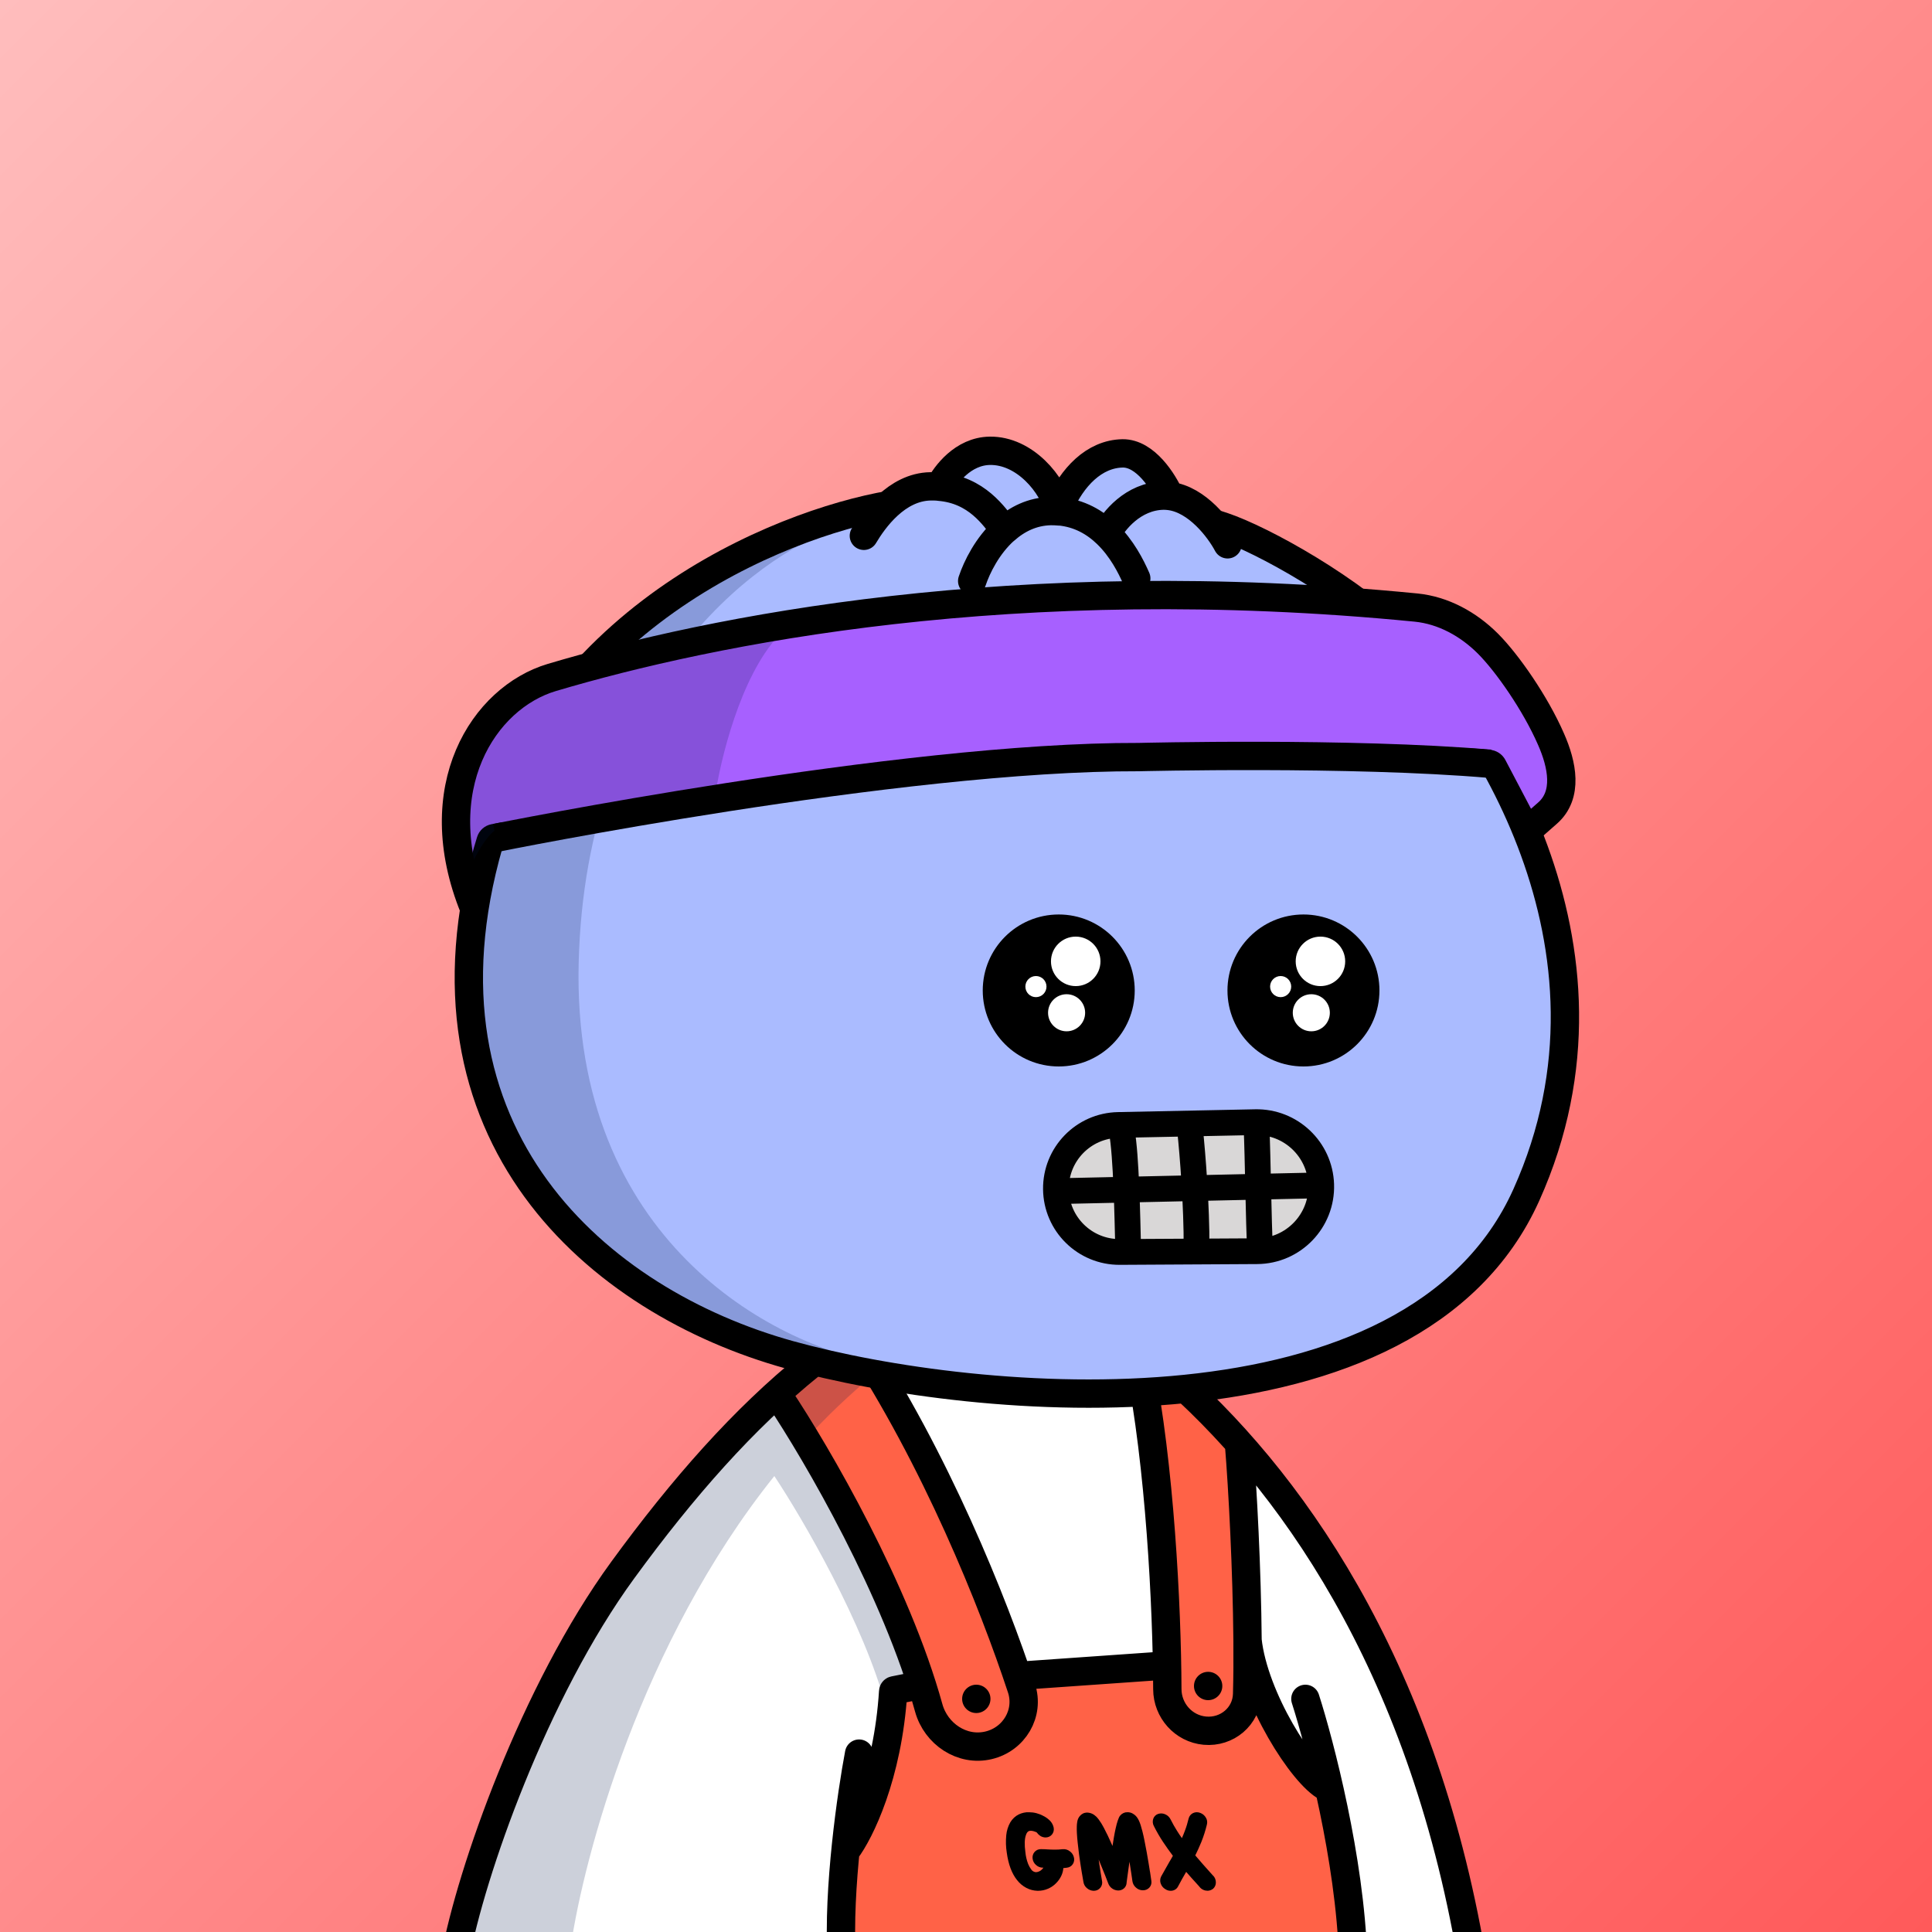
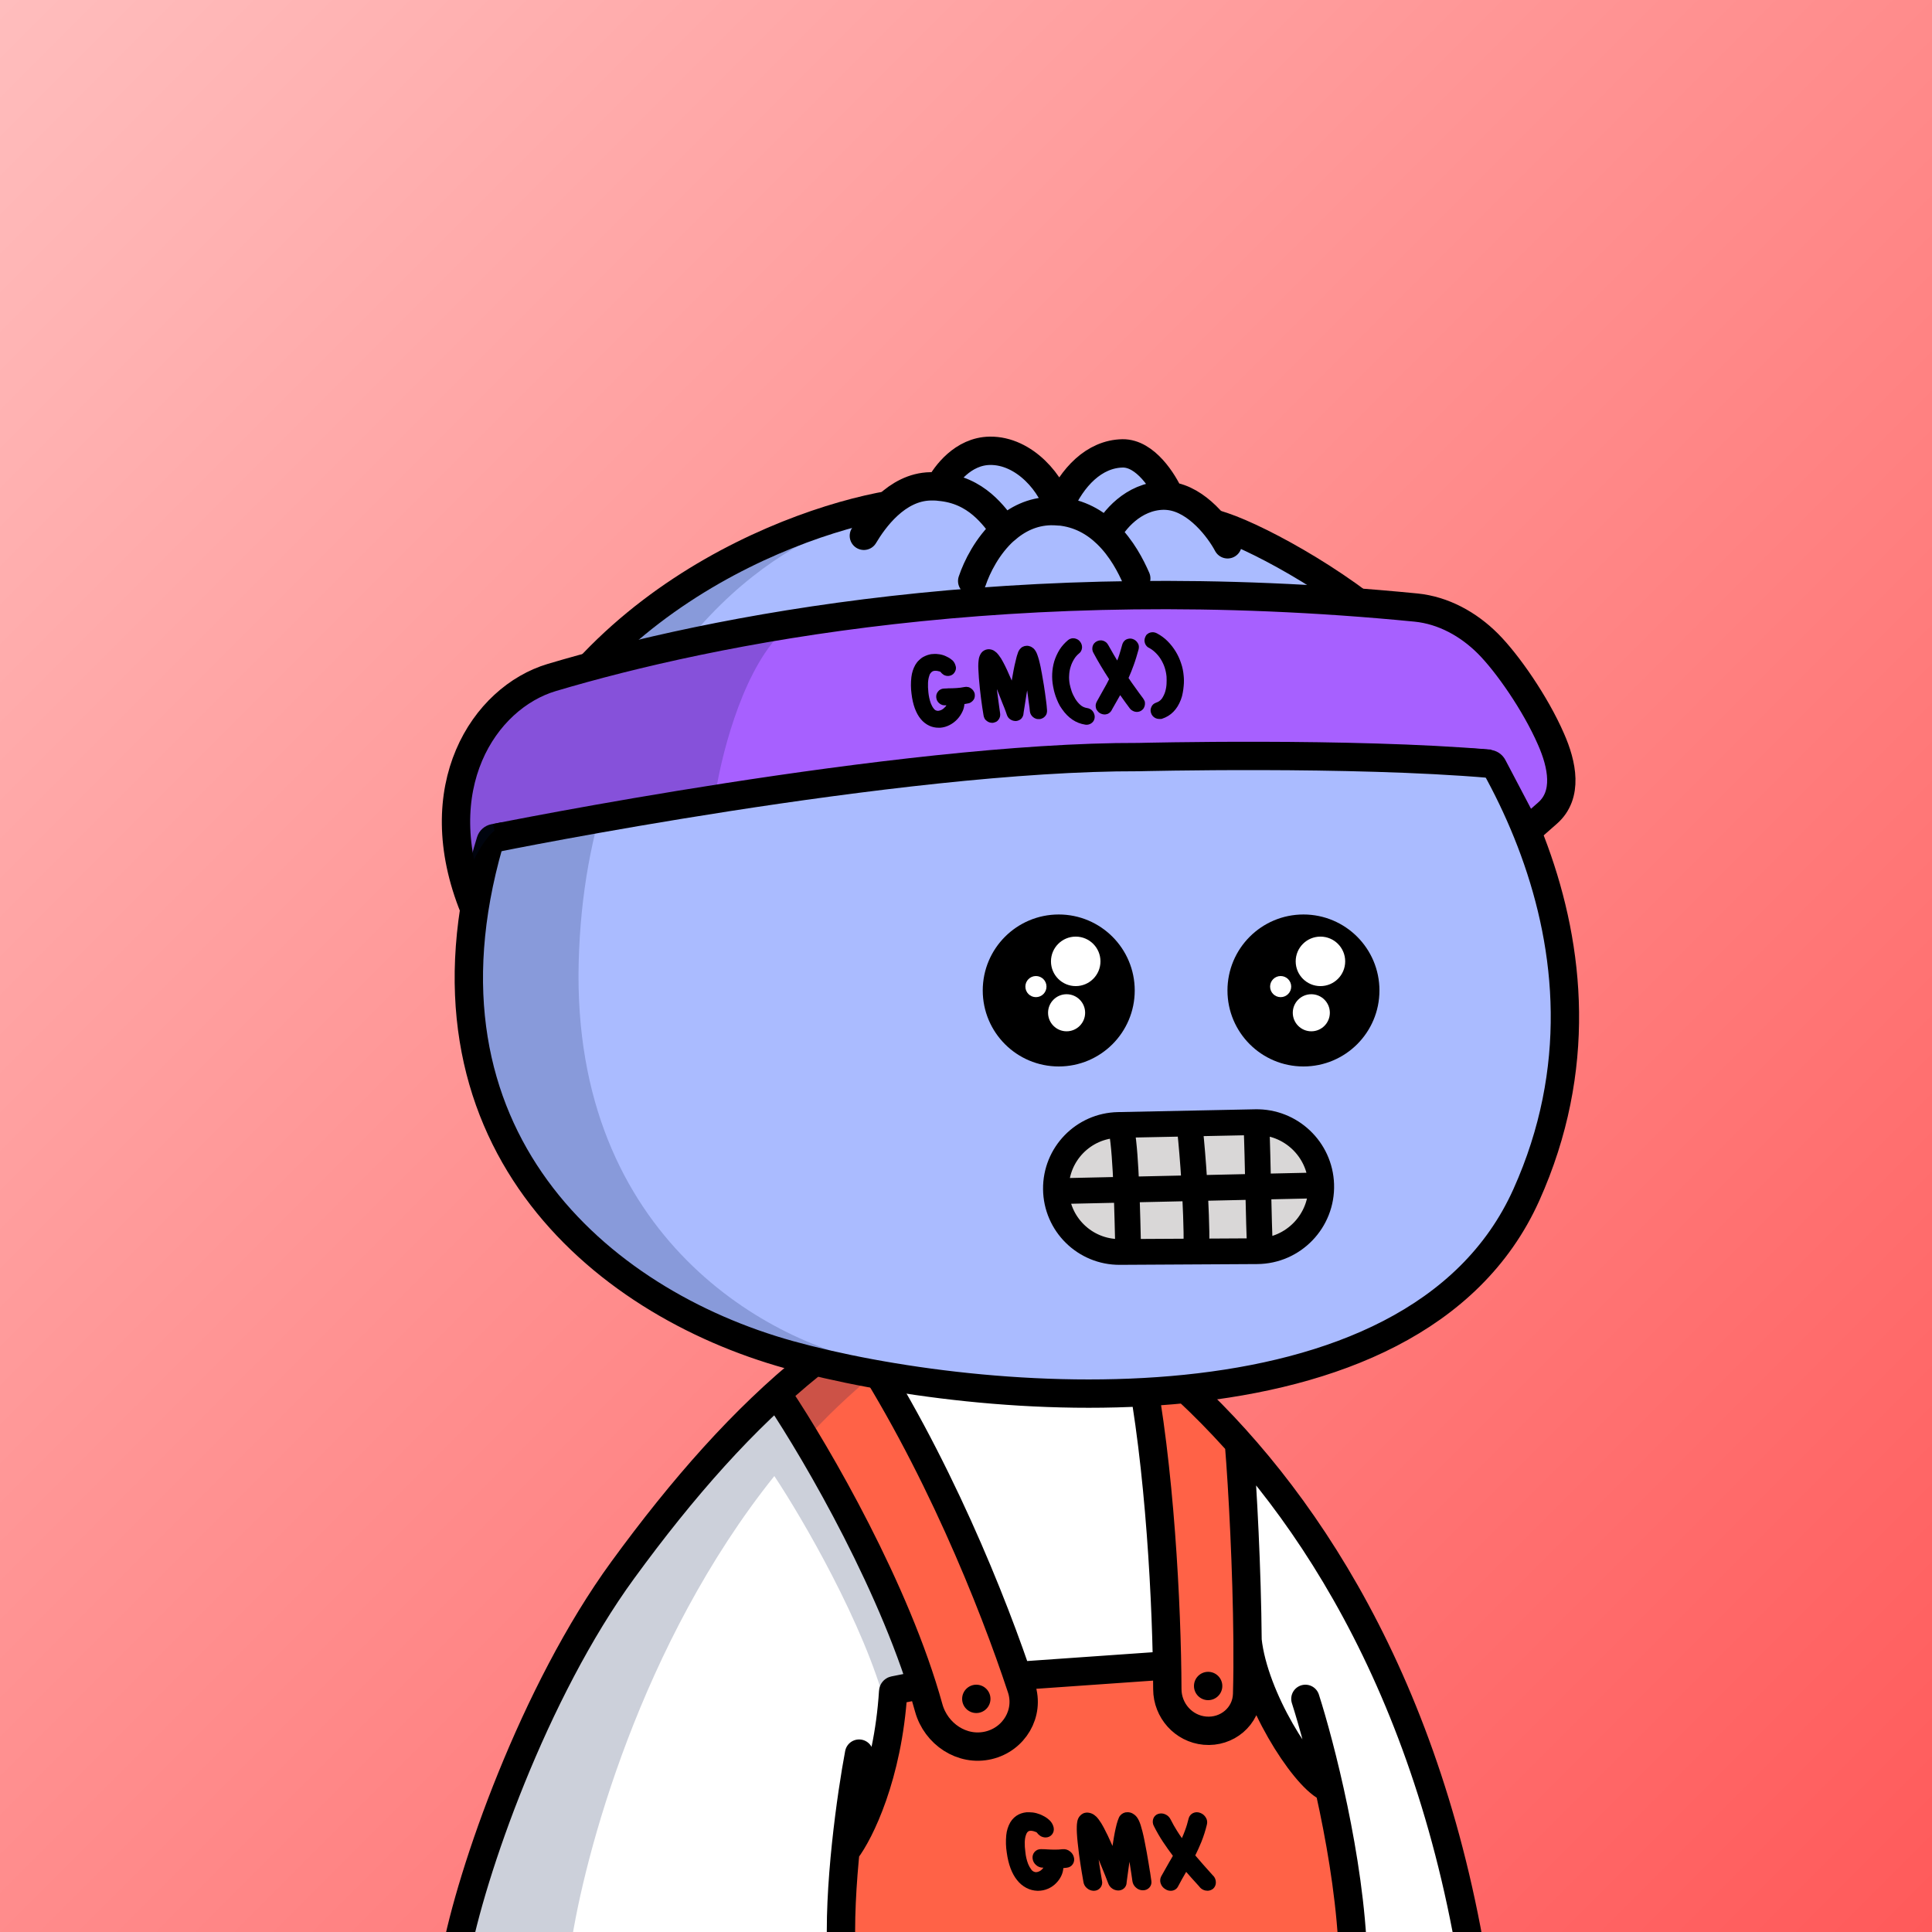
<svg xmlns="http://www.w3.org/2000/svg" preserveAspectRatio="xMidYMin meet" fill="none" viewBox="0 0 1500 1500">
  <g>
    <path fill="url(#prefix__paint0_linear_53_30463)" d="M0 0h1500v1500H0z" />
    <defs>
      <linearGradient id="prefix__paint0_linear_53_30463" x1="1500" y1="1500" x2="0" y2="0" gradientUnits="userSpaceOnUse">
        <stop stop-color="#FF5A5A" />
        <stop offset="1" stop-color="#FFBDBD" />
      </linearGradient>
    </defs>
    <g clip-path="url(#clip0_491_644)">
      <path d="M773 1011.5C543.4 1029.9 398.667 1353.5 355 1513H1138.5C1075.7 1127 868.667 1017.83 773 1011.5Z" fill="white" />
      <path d="M659 1426.5L652 1506.5H1049.5L1030 1393L970 1295L962.5 1122L889 1052L903 1295L790.5 1306.5L693 1082.5L646.5 1039.5L602.5 1082.5L714 1306.5L699.5 1310C693.833 1329.17 682 1369.4 680 1377C678 1384.6 665.167 1413.17 659 1426.5Z" fill="#FF6247" />
      <path d="M409.87 1339.62C462.691 1207.98 569.086 1113.24 605.384 1082.33L674 1033.5L749.5 1019.5C700.439 1045.81 658.504 1080.9 622.837 1120.5L648 1146L686 1225.5L711 1304L699.5 1310.5L688 1325.5C670.8 1260.7 622.964 1178.83 601.196 1146C497.288 1275.8 453.476 1441.42 443.159 1511H353.699C350.414 1508.73 357.049 1471.27 409.87 1339.62Z" fill="#001647" fill-opacity="0.2" />
      <path d="M353.5 1519.5C365.5 1454.33 414.5 1313.6 483.5 1219C530.101 1155.11 577.468 1101.29 629.141 1059.66C710.278 994.299 826.037 996.323 905.02 1064.27C1000.08 1146.05 1103.44 1290.29 1142.5 1519.5M1013.5 1319C1024.83 1354.33 1048.1 1443.9 1050.5 1519.5M667 1361.5C661.167 1392.33 650.3 1467.1 653.5 1519.5M604.5 1084C635.258 1130.06 695.902 1235.08 721.061 1325.99C726.673 1346.27 746.935 1359.9 767.42 1355.09C787.404 1350.4 799.478 1330.11 793.043 1310.61C771.029 1243.93 726.704 1133.05 664 1038M962 1121.5C964.844 1156.07 968.134 1219.1 968.588 1273.5M968.588 1273.5C968.712 1288.36 968.625 1302.57 968.259 1315.38C967.766 1332.63 952.618 1345.24 935.427 1343.68C918.895 1342.17 906.385 1328.09 906.315 1311.49C906.045 1246.8 900.499 1137.84 884.5 1057.5M968.588 1273.5C973.442 1318.3 1011.5 1378 1030 1387.5M657 1436.5C667.459 1422.72 689.328 1378.85 693.452 1313.28C693.481 1312.82 693.81 1312.44 694.255 1312.35L708.5 1309.5M792.5 1301L899.5 1293.5" stroke="black" stroke-width="22" stroke-linecap="round" />
      <circle cx="758" cy="1319" r="11" fill="black" />
      <circle cx="938" cy="1309" r="11" fill="black" />
      <path d="M830.566 1437.31C829.021 1436.09 827.064 1435.53 825.055 1435.71C822.944 1435.96 820.832 1436.09 818.721 1436.06C816.892 1436.06 815.064 1435.96 813.132 1435.86L812.36 1435.81C811.819 1435.78 811.278 1435.73 810.738 1435.73C809.914 1435.71 809.09 1435.68 808.162 1435.68C807.235 1435.68 806.283 1435.83 805.433 1436.21C804.583 1436.6 803.81 1437.18 803.218 1437.87C802.6 1438.55 802.162 1439.39 801.905 1440.28C801.647 1441.17 801.57 1442.11 801.699 1442.98C801.931 1444.94 802.883 1446.72 804.326 1447.94C805.768 1449.28 807.647 1450.05 809.527 1450.05H810.12C809.836 1450.48 809.502 1450.89 809.115 1451.27C808.471 1451.98 807.725 1452.51 806.849 1452.92C805.999 1453.33 805.072 1453.53 804.3 1453.56C803.604 1453.51 802.909 1453.3 802.291 1452.97C801.673 1452.64 801.158 1452.16 800.72 1451.55C799.69 1450.17 798.84 1448.67 798.222 1447.12C797.115 1444.22 796.42 1441.22 796.111 1438.07C795.313 1432.2 795.441 1427.72 796.549 1424.69C797.064 1423.07 797.836 1422.08 798.763 1421.67C799.304 1421.47 799.845 1421.39 800.411 1421.41C801.055 1421.44 801.725 1421.54 802.317 1421.69C802.909 1421.85 803.501 1422.05 804.068 1422.28C804.351 1422.41 804.635 1422.53 804.918 1422.69C805.613 1423.7 806.514 1424.59 807.519 1425.28C808.781 1426.14 810.248 1426.6 811.742 1426.6C812.643 1426.63 813.648 1426.42 814.497 1426.04C815.347 1425.66 816.12 1425.08 816.712 1424.36C817.33 1423.63 817.768 1422.76 818 1421.85C818.231 1420.93 818.257 1419.94 818.077 1419C817.871 1418.01 817.536 1417.04 817.047 1416.13C816.351 1414.8 815.373 1413.63 814.291 1412.74C812.978 1411.57 811.51 1410.58 810.017 1409.87C806.643 1408.01 802.806 1407.02 799.021 1407.02C797.604 1406.95 796.188 1407.07 794.823 1407.38C793.536 1407.66 792.274 1408.09 791.038 1408.67C789.673 1409.34 788.411 1410.2 787.304 1411.24C786.171 1412.29 785.218 1413.48 784.394 1414.85C782.643 1417.96 781.587 1421.31 781.252 1424.85C780.814 1429.4 780.943 1433.98 781.664 1438.45C782.9 1447.48 785.578 1454.65 789.673 1459.74C791.63 1462.23 794.025 1464.26 796.858 1465.76C799.51 1467.16 802.471 1467.92 805.407 1468H805.896C805.896 1468 805.948 1468 805.974 1468C808.626 1468 811.201 1467.47 813.622 1466.42C816.12 1465.36 818.334 1463.8 820.163 1461.87C821.939 1460.07 823.33 1457.98 824.309 1455.67C825.03 1453.96 825.442 1452.18 825.57 1450.38C825.699 1450.38 825.828 1450.38 825.982 1450.35C826.755 1450.3 827.528 1450.2 828.197 1450.1C829.15 1450.02 830.103 1449.72 830.927 1449.23C831.751 1448.75 832.446 1448.06 832.961 1447.25C833.476 1446.44 833.811 1445.55 833.94 1444.58C834.068 1443.64 833.991 1442.7 833.708 1441.78C833.219 1439.95 832.086 1438.35 830.592 1437.33L830.566 1437.31Z" fill="black" />
      <path d="M892.86 1453.34C892.548 1451.25 892.157 1448.92 891.714 1446.26C891.272 1443.62 890.803 1440.9 890.308 1438.09L888.59 1429.13C888.069 1426.44 887.522 1424.01 886.976 1421.9C886.481 1420.05 886.064 1418.47 885.648 1417.16C885.257 1415.91 884.789 1414.67 884.242 1413.5C883.799 1412.54 883.226 1411.6 882.575 1410.71C881.977 1409.95 881.274 1409.29 880.545 1408.76C879.607 1408.05 878.54 1407.51 877.368 1407.23C876.196 1406.96 875.025 1406.93 873.749 1407.13C872.707 1407.36 871.692 1407.84 870.859 1408.48C870.026 1409.14 869.323 1409.97 868.802 1410.99C868.437 1411.8 868.099 1412.64 867.865 1413.4C867.552 1414.29 867.266 1415.18 867.031 1416.09L866.224 1419.41C865.756 1421.44 865.287 1423.78 864.818 1426.57C864.48 1428.6 864.115 1430.83 863.751 1433.19C861.147 1427.25 858.83 1422.43 856.903 1418.85C855.783 1416.67 854.455 1414.57 852.997 1412.59C852.555 1412 852.112 1411.47 851.722 1411.04C851.279 1410.53 850.784 1410.08 850.394 1409.82C849.378 1408.86 848.102 1408.15 846.749 1407.72C845.863 1407.44 844.926 1407.29 843.832 1407.26C842.739 1407.31 841.723 1407.56 840.76 1408.05C839.823 1408.53 838.963 1409.21 838.339 1410C837.844 1410.58 837.427 1411.24 837.089 1411.98C836.698 1412.84 836.438 1413.78 836.334 1414.67C836.125 1415.86 836.021 1417.1 836.021 1418.3C835.995 1419.69 835.969 1421.27 836.099 1423.4C836.23 1425.76 836.438 1428.19 836.698 1430.58C836.985 1433.24 837.323 1436.21 837.74 1439.53C837.974 1441.18 838.208 1442.83 838.443 1444.43L838.911 1447.58C839.224 1449.76 839.562 1451.71 839.849 1453.49L840.031 1454.5C840.369 1456.51 840.76 1458.76 841.177 1461.18C841.463 1463.08 842.478 1464.83 843.937 1466C845.343 1467.24 847.165 1467.95 849.04 1468H849.222H849.352C850.316 1468 851.279 1467.77 852.138 1467.37C852.997 1466.96 853.778 1466.33 854.351 1465.59C854.95 1464.83 855.393 1463.94 855.601 1463C855.809 1462.06 855.809 1461.07 855.601 1460.26C855.211 1458.03 854.872 1456.02 854.586 1454.22L853.622 1447.98C853.414 1446.59 853.206 1445.17 852.997 1443.72L855.471 1449.78C856.46 1452.17 857.32 1454.32 858.075 1456.18C858.83 1458.03 859.611 1460.11 860.47 1462.37C861.043 1463.92 862.058 1465.23 863.386 1466.17C864.714 1467.14 866.302 1467.7 868.047 1467.77C869.687 1467.82 871.275 1467.29 872.551 1466.22C873.749 1465.18 874.504 1463.76 874.66 1462.22V1462.01C874.686 1461.76 874.764 1461.23 874.842 1460.44C874.999 1459.27 875.181 1457.78 875.467 1455.87C875.754 1453.97 876.04 1451.76 876.379 1449.28C876.535 1448.01 876.717 1446.74 876.899 1445.44C877.056 1446.38 877.186 1447.3 877.342 1448.18L878.331 1454.5C878.618 1456.33 878.904 1458.36 879.217 1460.62C879.503 1462.52 880.492 1464.27 881.925 1465.49C883.383 1466.86 885.283 1467.62 887.314 1467.62C888.252 1467.64 889.267 1467.47 890.152 1467.09C891.037 1466.71 891.845 1466.12 892.469 1465.41C893.094 1464.7 893.563 1463.84 893.797 1462.93C894.032 1462.01 894.058 1461.05 893.902 1460.24C893.537 1457.67 893.225 1455.36 892.886 1453.28L892.86 1453.34Z" fill="black" />
      <path d="M941.957 1456.39L941.362 1455.73C938.882 1452.96 936.454 1450.27 934.103 1447.6C932.036 1445.26 930.021 1442.92 928.005 1440.54C929.659 1437.23 931.235 1433.75 932.707 1430.14C934.464 1425.78 935.911 1421.23 936.996 1416.73C937.254 1415.79 937.332 1414.83 937.203 1413.86C937.074 1412.89 936.738 1411.98 936.247 1411.22C935.291 1409.54 933.767 1408.24 931.958 1407.56C931.08 1407.18 930.15 1407.03 929.168 1407C928.186 1407 927.23 1407.23 926.326 1407.64C925.473 1408.04 924.724 1408.63 924.13 1409.34C923.536 1410.05 923.097 1410.91 922.864 1411.83C922.089 1415.1 921.107 1418.38 919.893 1421.56C919.221 1423.34 918.498 1425.14 917.619 1427.12C916.302 1425.27 915.036 1423.36 913.847 1421.46C912.065 1418.64 910.385 1415.66 908.887 1412.67C908.034 1410.89 906.588 1409.46 904.805 1408.68C903.074 1407.84 901.085 1407.71 899.199 1408.3C898.294 1408.6 897.442 1409.13 896.77 1409.82C896.098 1410.51 895.608 1411.34 895.323 1412.26C895.039 1413.17 894.936 1414.14 895.039 1415.1C895.143 1416.07 895.427 1416.98 895.866 1417.75C898.01 1422.01 900.413 1426.21 903.074 1430.22C905.477 1433.8 908.009 1437.39 910.618 1440.84L909.559 1442.75C909.016 1443.71 908.474 1444.7 907.828 1445.69C906.794 1447.5 905.761 1449.35 904.702 1451.23C903.668 1453.11 902.609 1454.97 901.498 1456.92C901.059 1457.79 900.826 1458.7 900.775 1459.64C900.723 1460.61 900.852 1461.55 901.188 1462.39C901.808 1464.21 903.1 1465.79 904.676 1466.68C905.916 1467.54 907.363 1468 908.784 1468C908.887 1468 908.99 1468 909.094 1468C910.205 1468 911.29 1467.7 912.271 1467.14C913.331 1466.53 914.157 1465.61 914.674 1464.57C915.63 1462.74 916.612 1460.91 917.619 1459.11C918.653 1457.3 919.66 1455.53 920.694 1453.77L920.952 1453.34C922.296 1454.89 923.665 1456.44 925.008 1457.94C926.972 1460.12 928.961 1462.31 930.847 1464.39L931.467 1465.15C932.217 1466.07 933.198 1466.81 934.309 1467.29C935.343 1467.75 936.428 1467.97 937.59 1467.97C939.089 1467.95 940.587 1467.42 941.879 1466.4C942.577 1465.76 943.119 1465 943.481 1464.14C943.843 1463.27 944.023 1462.36 943.998 1461.47C943.998 1459.51 943.248 1457.66 941.931 1456.26L941.957 1456.39Z" fill="black" />
    </g>
    <defs>
      <clipPath id="clip0_491_644">
        <rect width="1500" height="1500" fill="white" />
      </clipPath>
    </defs>
    <g clip-path="url(#clip0_497_1194)">
      <path d="M379.667 654.812C432.345 471.574 618.472 401.981 699.114 390.653C740.985 382.718 849.655 375.215 949.364 408.675C980 418.956 1049.88 457.388 1091.92 499.818C1144.47 552.856 1272.97 732.052 1185.05 927.725C1097.12 1123.4 758.414 1092.29 612.749 1051.82C464.472 1010.63 314.48 881.563 379.667 654.812Z" fill="#AABBFF" />
      <path d="M449.293 747.204C454.734 531.068 585.306 432.345 649.911 410C432.292 459.565 365.296 655.455 364 747.204C377.99 984.871 584.496 1053.43 681 1058C601.498 1044.46 443.853 963.339 449.293 747.204Z" fill="#001647" fill-opacity="0.2" />
      <path d="M379.667 654.812C432.345 471.574 618.472 401.981 699.114 390.653C740.985 382.718 849.655 375.215 949.364 408.675C980 418.956 1049.88 457.388 1091.92 499.818C1144.47 552.856 1272.97 732.052 1185.05 927.725C1097.12 1123.4 758.414 1092.29 612.749 1051.82C464.472 1010.63 314.48 881.563 379.667 654.812Z" stroke="black" stroke-width="22" stroke-linecap="round" />
    </g>
    <defs>
      <clipPath id="prefix__clip0_299_662">
        <path fill="#fff" d="M0 0h1500v1500H0z" />
      </clipPath>
    </defs>
    <g clip-path="url(#clip0_624_3293)">
      <path d="M916.488 918.577L931.325 908.854C933.985 907.112 936.223 904.799 937.876 902.083C939.529 899.367 940.556 896.317 940.882 893.154C941.208 889.991 940.825 886.795 939.761 883.799C938.697 880.803 936.978 878.082 934.73 875.834V875.834C932.657 873.764 930.181 872.142 927.456 871.068C924.731 869.994 921.814 869.491 918.886 869.59C915.959 869.689 913.083 870.388 910.436 871.643C907.79 872.899 905.429 874.684 903.501 876.889L890.301 891.98" stroke="black" stroke-width="22" stroke-miterlimit="10" stroke-linecap="round" />
      <path d="M916.488 918.675L931.325 928.397C933.986 930.137 936.225 932.449 937.879 935.164C939.533 937.88 940.561 940.93 940.887 944.092C941.213 947.255 940.83 950.451 939.764 953.446C938.699 956.442 936.979 959.162 934.73 961.409V961.409C932.66 963.484 930.185 965.11 927.46 966.188C924.734 967.265 921.817 967.77 918.888 967.672C915.959 967.574 913.081 966.874 910.434 965.617C907.787 964.359 905.427 962.57 903.501 960.362L890.301 945.271" stroke="black" stroke-width="22" stroke-miterlimit="10" stroke-linecap="round" />
      <path d="M1012 817C1038.51 817 1060 795.51 1060 769C1060 742.49 1038.51 721 1012 721C985.49 721 964 742.49 964 769C964 795.51 985.49 817 1012 817Z" fill="black" stroke="black" stroke-width="22" stroke-miterlimit="10" />
      <path d="M1025.18 765.61C1035.8 765.61 1044.4 757.009 1044.4 746.398C1044.4 735.788 1035.8 727.186 1025.18 727.186C1014.57 727.186 1005.97 735.788 1005.97 746.398C1005.97 757.009 1014.57 765.61 1025.18 765.61Z" fill="white" />
      <path d="M994.295 774.185C998.822 774.185 1002.49 770.515 1002.49 765.988C1002.49 761.461 998.822 757.791 994.295 757.791C989.768 757.791 986.098 761.461 986.098 765.988C986.098 770.515 989.768 774.185 994.295 774.185Z" fill="white" />
      <path d="M1018.1 800.697C1026.05 800.697 1032.49 794.254 1032.49 786.307C1032.49 778.359 1026.05 771.917 1018.1 771.917C1010.16 771.917 1003.71 778.359 1003.71 786.307C1003.71 794.254 1010.16 800.697 1018.1 800.697Z" fill="white" />
      <path d="M822 817C848.51 817 870 795.51 870 769C870 742.49 848.51 721 822 721C795.49 721 774 742.49 774 769C774 795.51 795.49 817 822 817Z" fill="black" stroke="black" stroke-width="22" stroke-miterlimit="10" />
      <path d="M835.185 765.61C845.795 765.61 854.397 757.009 854.397 746.398C854.397 735.788 845.795 727.186 835.185 727.186C824.574 727.186 815.973 735.788 815.973 746.398C815.973 757.009 824.574 765.61 835.185 765.61Z" fill="white" />
      <path d="M804.295 774.185C808.822 774.185 812.492 770.515 812.492 765.988C812.492 761.461 808.822 757.791 804.295 757.791C799.768 757.791 796.098 761.461 796.098 765.988C796.098 770.515 799.768 774.185 804.295 774.185Z" fill="white" />
      <path d="M828.103 800.697C836.051 800.697 842.493 794.254 842.493 786.307C842.493 778.359 836.051 771.917 828.103 771.917C820.156 771.917 813.713 778.359 813.713 786.307C813.713 794.254 820.156 800.697 828.103 800.697Z" fill="white" />
    </g>
    <defs>
      <clipPath id="clip0_624_3293">
        <rect width="1500" height="1500" fill="white" />
      </clipPath>
    </defs>
    <g clip-path="url(#clip0_911_331)">
      <ellipse cx="932" cy="915.5" rx="131" ry="69.5" fill="#AABBFF" />
      <path d="M820.569 923.549C820.28 896.513 841.822 874.289 868.854 873.737L973.808 871.592C1001.86 871.018 1024.91 893.608 1024.9 921.668C1024.89 949.203 1002.65 971.563 975.116 971.72L870.142 972.317C843.014 972.471 820.859 950.677 820.569 923.549Z" fill="#D9D7D7" />
      <path d="M823.858 924.756L1021.53 920.376M875.876 968.561C875.328 946.294 874.452 897.05 870.948 878.214M924.061 878.214C925.886 895.188 929.208 937.022 928.989 968.561M975.532 874.428C976.627 898.505 977.175 951.039 978.27 968.561M869.395 972.015L975.985 971.418C1004.17 971.26 1026.67 947.887 1025.77 919.717V919.717C1024.88 892.298 1002.11 870.692 974.681 871.252L868.111 873.43C841.078 873.983 819.535 896.207 819.824 923.245V923.245C820.114 950.372 842.267 972.167 869.395 972.015Z" stroke="black" stroke-width="20" />
    </g>
    <defs>
      <clipPath id="clip0_911_331">
        <rect width="1500" height="1500" fill="white" />
      </clipPath>
    </defs>
    <style type="text/css">
	.st0{fill:#AABBFF;}
	.st1{fill:none;stroke:#000000;stroke-width:22;stroke-linecap:round;}
	.st2{fill:#A760FF;}
	.st3{fill:#001647;fill-opacity:0.2;}
	.st4{fill:none;stroke:#000000;stroke-width:22;}
</style>
    <path class="st0" d="M711.9,381.5L669.1,415l85.8,42c31.2-0.5,101.1-2.4,131.5-5.8c30.4-3.5,60.3-20.5,71.4-28.6l-45-35.2  l-22.1-27.1l-38.7-7.3l-35.4,36l-5.6-18.9l-31.9-12.7l-31.1,5.3L711.9,381.5z" />
    <path class="st1" d="M754.8,451.1c3.6-10.8,11.8-27.5,25.3-39.6 M882.2,449.1c-4.1-9.4-11.2-23.4-22.8-34.6 M670.7,416  c7.5-12.6,25.3-37.9,51.7-38.4c2.4,0,4.7,0,6.9,0.2 M780.1,411.6c9.4-8.4,21.2-14.5,35.7-14.8c2.4,0,4.7,0.1,6.9,0.3 M780.1,411.6  c-8.2-10.7-21.7-31.3-50.8-33.7 M953.1,422.6c-6.3-11.9-23.5-34.8-45-37.5 M859.4,414.5c4.8-9.7,20.2-29.3,43.9-29.7  c1.6,0,3.2,0.1,4.8,0.3 M859.4,414.5c-9.2-8.9-21.2-16-36.8-17.5 M729.3,377.9c4.8-9.2,18.3-27.6,39.2-27.9  c26.9-0.4,49,25.8,54.1,47.1 M908.1,385.1c-4.8-10.8-18.7-33.3-36.5-33.1c-22.2,0.4-39.3,18.7-49,41" />
    <path class="st2" d="M370.4,649.9c-3.5,11-6.3,22.8-8.2,31c-0.2,0.9-0.7,1.7-1.3,2.3c-0.7,0.6-1.5,1-2.4,1.1  c-0.9,0.1-1.8-0.1-2.6-0.5c-0.8-0.4-1.4-1.1-1.8-1.9c-1.2-2.4-2.2-5-3-7.6c-3-9.8,2.8-22.3,0.4-27.3c-2.4-5.1-0.8-14.6,1.1-22.2  c1.5-6,2.6-12.2,3.3-18.3c0.2-2-0.5-14.4,0.9-18c1.1-3,6.9-15.4,8.9-19.6c0.4-0.9,1.1-1.6,1.9-2l30.1-19.9c0.2-0.1,3.5-12,3.7-12.1  l84.5-18.8c0.1-0.1,0.3-0.1,0.4-0.1l97.6-23.3c0.2,0,0.4-0.1,0.5-0.1l95.5-10.7l127.1-17.4c0.2,0,0.3,0,0.5,0l163.3-2.5l0.5,0l0.1,0  c4.3,0.4,54.5,4.6,67.9,4.9c14,0.3,47,2.7,62.9,4.9c15.8,2.3,23.6,7.6,29.2,11.7c5.6,4,25.9,9.2,32.6,16.8  c6.7,7.6,23.8,40.3,22.8,41.1c-4.3,3.3,19.8,35.2,22.2,41.4c0.2,0.6,0.3,1.2,0.3,1.8l4,29.9c0,1.1-0.5,2-1.2,2.8l-14.4,15.2  c-0.5,0.5-1.1,0.9-1.8,1.2c-0.7,0.2-1.4,0.3-2.2,0.1c-0.7-0.1-1.4-0.4-2-0.9c-0.6-0.5-1-1.1-1.3-1.7l-21.6-41.1  c-2.4-4.6-7-7.6-12.2-8l-18.7-1.4l-114.8,2.4L812,589.5l-0.4,0l-281,34.1l-0.2,0l-116.9,20.5c-0.8,0.1-1.6,0.1-2.3-0.2l-14.1-5.4  c-0.7-0.3-1.6-0.4-2.3-0.2l-5.8,0.2l-7.4,1.4C376.3,640.9,372,644.7,370.4,649.9z" />
    <path class="st3" d="M604.4,493.6c-29.7,32-45.2,96.8-49.3,125.1c-51.4,7.1-156.6,21.9-166.4,23.8c-9.8,2-21.7,25.5-26.4,37  l-12.6-31.8l6.8-50.1c3-6.9,3.2-26.6,27.7-50c24.5-23.4,95.5-37,127.9-40.8L604.4,493.6z" />
    <path class="st4" d="M1185.7,645.2l15.8-13.9c16.2-14.2,11.4-37.7,2.7-57.4c-12-27.6-33.9-59.1-49-74.2  c-15.1-15.1-34.6-25.9-55.9-28c-311.8-30.6-547.8,17.7-670.9,54.3c-52.9,15.8-98.2,85.6-60.4,178.9" />
    <path class="st4" d="M385,650.5c0,0,313-63.3,499.3-62.7c0,0,164.2-4.1,272.7,5.2" />
    <g>
-       <path d="M753.8,534.4c-0.7-0.5-1.5-0.9-2.4-1c-0.9-0.2-1.7-0.2-2.6,0c-2,0.4-4.1,0.7-6.1,0.8c-1.7,0.1-3.5,0.2-5.3,0.2   c-0.7,0-1.5,0-2.3,0.1c-0.7,0-1.5,0.1-2.3,0.1l-0.1,0l-0.1,0c-0.9,0.1-1.7,0.3-2.4,0.7c-0.8,0.4-1.4,0.9-1.9,1.6   c-0.5,0.6-1,1.4-1.2,2.2c-0.2,0.8-0.3,1.6-0.2,2.4c0.1,0.9,0.3,1.7,0.7,2.5c0.4,0.8,1,1.5,1.6,2c0.7,0.6,1.4,1,2.3,1.3   c0.8,0.3,1.7,0.3,2.5,0.3c0.3,0,0.6,0,0.8,0c-0.3,0.6-0.7,1.1-1.2,1.5l-0.1,0.1c-1.3,1.5-3.1,2.5-5.1,2.7c-0.6,0-1.3-0.1-1.9-0.4   c-0.6-0.3-1.1-0.7-1.5-1.3c-1-1.2-1.7-2.6-2.3-4.1c-1-2.7-1.6-5.6-1.9-8.5c-0.6-5.6-0.4-9.9,0.7-12.9l0-0.1c0.2-0.7,0.5-1.4,1-2   c0.4-0.6,1-1,1.6-1.4c0.5-0.2,1.1-0.4,1.7-0.4c0.6,0,1.3,0,1.9,0.1c0.6,0.1,1.1,0.2,1.7,0.4c0.3,0.1,0.6,0.2,0.8,0.3   c0.6,0.9,1.5,1.7,2.4,2.3c1.2,0.7,2.5,1,3.9,0.9c0.9-0.1,1.7-0.3,2.4-0.7c0.8-0.4,1.4-0.9,1.9-1.6c0.5-0.7,0.9-1.4,1.2-2.3   c0.2-0.8,0.3-1.7,0.1-2.6c-0.2-0.9-0.5-1.8-0.9-2.6c-0.6-1.2-1.5-2.3-2.6-3c-1.2-1-2.6-1.8-4-2.4c-1.6-0.8-3.3-1.3-5.1-1.6   c-1.7-0.3-3.5-0.4-5.2-0.2c-1.3,0-2.6,0.3-3.9,0.7c-1.2,0.4-2.4,0.9-3.5,1.5c-1.3,0.7-2.4,1.6-3.4,2.6c-1.1,1-2,2.2-2.8,3.5   c-1.7,3-2.7,6.2-3.1,9.6c-0.5,4.3-0.5,8.6,0.1,12.9c1,8.5,3.4,15.1,7.2,19.7c1.8,2.2,4.1,4,6.7,5.2c2.2,1,4.6,1.5,7,1.5   c0.3,0,0.7,0,1,0l0.4,0l0.1,0c2.5-0.2,4.9-0.9,7.2-2.1c4.5-2.3,8-6.1,10.1-10.8c0.8-1.7,1.2-3.6,1.4-5.5c0.3,0,0.5-0.1,0.8-0.1   c0.7-0.1,1.4-0.3,2.1-0.4c0.9-0.1,1.7-0.5,2.4-1c0.7-0.5,1.3-1.1,1.8-1.8c0.5-0.7,0.8-1.5,0.9-2.4c0.1-0.9,0.1-1.7-0.1-2.6   C756.2,536.7,755.2,535.3,753.8,534.4z" />
-       <path d="M812.2,544.3c-0.3-2-0.6-4.2-0.9-6.7c-0.2-1.1-0.3-2.2-0.5-3.3c-0.2-1.4-0.4-2.9-0.7-4.4c-0.4-2.5-0.8-4.9-1.2-7l-0.3-1.5   c-0.4-2.5-0.9-4.8-1.4-6.8c-0.4-1.8-0.8-3.2-1.2-4.4c-0.3-1.1-0.8-2.3-1.2-3.3c-0.4-0.9-0.9-1.7-1.5-2.5c-0.5-0.7-1.2-1.3-1.9-1.7   c-0.8-0.6-1.8-1-2.8-1.2c-1-0.2-2.1-0.1-3.1,0.1c-1,0.3-1.9,0.7-2.7,1.4c-0.8,0.7-1.4,1.5-1.9,2.4c-0.4,0.8-0.7,1.6-0.9,2.4   c-0.3,0.8-0.6,1.7-0.8,2.6c-0.2,0.9-0.5,2-0.8,3.3c-0.5,1.9-1,4.3-1.5,6.9c-0.4,2.4-0.9,5-1.4,7.8c-2.5-5.9-4.7-10.7-6.6-14.2   c-1-2-2.2-3.9-3.6-5.7c-0.4-0.5-0.8-0.9-1.2-1.4c-0.4-0.4-0.8-0.8-1.3-1.1c-0.9-0.8-2-1.4-3.3-1.7c-0.8-0.2-1.7-0.3-2.5-0.2l-0.1,0   c-1,0.1-1.9,0.4-2.8,0.9c-0.9,0.5-1.6,1.1-2.2,1.9c-0.4,0.6-0.8,1.2-1.1,1.9c-0.4,0.8-0.6,1.7-0.8,2.5c-0.2,1.1-0.3,2.3-0.4,3.5   c-0.1,1.4-0.1,3,0,4.8c0.1,2,0.2,4.3,0.4,6.8c0.2,2.6,0.5,5.4,0.8,8.5c0.3,2.6,0.6,5.1,0.9,7.6c0.3,2.5,0.6,4.6,0.9,6.5   c0.3,1.9,0.6,4,1,6.3c0.1,0.9,0.4,1.7,0.8,2.5c0.4,0.8,1,1.4,1.7,1.9c1.2,1,2.7,1.5,4.2,1.5c0.2,0,0.4,0,0.5,0l0.3,0l0.2-0.1   c0.7-0.1,1.4-0.4,2.1-0.7c0.8-0.4,1.4-1,1.9-1.7c0.5-0.7,0.9-1.5,1.1-2.3c0.2-0.9,0.2-1.7,0.1-2.5c-0.3-2.1-0.6-4-0.8-5.7l-0.8-5.9   c-0.3-2.2-0.6-4.5-0.9-6.9l0-0.3c0.2,0.4,0.4,0.9,0.6,1.4l3.6,9.2c0.5,1.3,1,2.6,1.5,3.7c0.7,1.7,1.4,3.7,2.1,5.8   c0.5,1.4,1.4,2.6,2.7,3.4c1.2,0.8,2.7,1.2,4.1,1.2l0.1,0l0.1,0c1.4-0.1,2.8-0.7,3.9-1.6c1-1,1.7-2.3,1.9-3.7l0-0.2l0,0   c0-0.2,0.1-0.7,0.2-1.5c0.2-1.1,0.4-2.6,0.7-4.4c0.3-1.8,0.6-4,1-6.4c0.3-1.9,0.6-4,1-6c0.2,1.5,0.4,3,0.6,4.5   c0.3,2.3,0.5,4.3,0.8,6c0.3,1.7,0.5,3.7,0.7,5.8c0.2,1.8,1.1,3.3,2.4,4.4c0.7,0.6,1.4,1,2.3,1.3c0.8,0.3,1.6,0.3,2.5,0.3l0.1,0   l0.1,0c0.9,0,1.7-0.3,2.5-0.7c0.8-0.4,1.4-0.9,2-1.6c0.6-0.7,1-1.4,1.2-2.3c0.2-0.8,0.3-1.7,0.2-2.5   C812.7,548.5,812.5,546.3,812.2,544.3z" />
-       <path d="M848.4,552.2c-0.5-0.7-1.2-1.3-2-1.7c-0.8-0.4-1.6-0.7-2.5-0.8c-1.9-0.3-3.7-1.1-5.1-2.4c-1.6-1.4-2.9-3-4-4.8   c-1.1-1.9-2.1-3.8-2.8-5.9c-0.6-1.8-1.1-3.7-1.5-5.5c-0.4-2.3-0.6-4.7-0.4-7c0.1-2.2,0.5-4.5,1.2-6.6c0.6-2,1.5-3.9,2.6-5.7   c1-1.7,2.3-3.2,3.8-4.4c0.7-0.5,1.3-1.2,1.7-2c0.4-0.8,0.6-1.6,0.7-2.5c0.1-1.8-0.5-3.5-1.6-4.8c-0.5-0.7-1.2-1.3-2-1.7   c-0.8-0.4-1.6-0.7-2.4-0.8c-0.9-0.1-1.7-0.1-2.6,0.2c-0.8,0.2-1.6,0.6-2.3,1.2c-2.5,2.1-4.7,4.5-6.5,7.3c-1.8,2.9-3.2,6-4.2,9.2   c-1.8,6.2-2.1,12.9-0.9,19.3c0.2,1,0.5,2.2,0.7,3.4c0.4,1.5,0.8,3,1.3,4.4c0.6,1.6,1.2,3.2,2,4.9c0.8,1.8,1.8,3.5,3,5.1   c4.8,6.9,10.8,10.9,17.9,12c0.2,0,0.5,0.1,0.7,0.1c0.1,0,0.2,0,0.3,0l0.5,0c1.5-0.1,2.9-0.7,4-1.7c1.1-1,1.8-2.4,1.9-3.9   c0.1-0.9,0-1.7-0.3-2.6C849.3,553.6,848.9,552.8,848.4,552.2z" />
-       <path d="M887.5,542.2c-2.2-2.9-4.3-5.8-6.2-8.5c-1.8-2.4-3.5-4.9-5.1-7.3c1.4-3.2,2.8-6.6,4-10c1.4-3.8,2.6-7.9,3.8-12.2   c0.2-0.8,0.3-1.7,0.2-2.6c-0.1-0.9-0.4-1.7-0.9-2.4c-0.9-1.5-2.3-2.6-3.9-3.1c-0.8-0.3-1.7-0.4-2.5-0.3c-0.9,0.1-1.7,0.3-2.5,0.7   c-0.8,0.4-1.4,1-2,1.7c-0.5,0.7-0.9,1.5-1.1,2.3c-0.8,3-1.6,5.6-2.3,7.9c-0.5,1.5-1,3-1.6,4.4c-1-1.6-1.9-3.2-2.8-4.7   c-1.4-2.4-2.8-4.8-4.1-7.2c-0.4-0.8-1-1.5-1.6-2.1c-0.7-0.6-1.5-1-2.3-1.3c-0.8-0.3-1.7-0.4-2.6-0.3c-0.9,0.1-1.7,0.3-2.4,0.7   c-0.8,0.4-1.5,0.9-2.1,1.6c-0.6,0.7-1,1.5-1.2,2.3c-0.2,0.8-0.3,1.7-0.2,2.6c0.1,0.9,0.4,1.7,0.8,2.4c3.6,6.8,7.8,13.7,12.2,20.5   c-1.4,2.8-2.8,5.5-4.3,8c-1.6,2.8-3.2,5.7-4.8,8.6l-0.5,0.9c-0.4,0.8-0.7,1.6-0.8,2.4c-0.1,0.9,0,1.7,0.2,2.5   c0.2,0.9,0.6,1.6,1.2,2.3c0.5,0.7,1.2,1.3,1.9,1.7c1.1,0.6,2.3,1,3.6,1c0.2,0,0.3,0,0.5,0c1-0.1,2.1-0.4,2.9-1   c0.9-0.6,1.6-1.4,2.1-2.3l0.4-0.8c1.1-1.9,2.2-3.9,3.3-5.8l0.4-0.7c0.8-1.4,1.6-2.9,2.5-4.4c0.4,0.5,0.7,1,1.1,1.5   c0.6,0.8,1.1,1.6,1.7,2.4c1,1.5,2.1,2.9,3.2,4.4l1.4,1.9c0.7,1,1.7,1.7,2.8,2.2c1,0.5,2.2,0.7,3.3,0.6c1.2-0.1,2.3-0.5,3.2-1.2   c0.7-0.5,1.3-1.1,1.7-1.9c0.4-0.7,0.7-1.6,0.8-2.4c0.1-0.9,0.1-1.8-0.1-2.6C888.4,543.7,888,542.9,887.5,542.2z" />
-       <path d="M919.2,528.1c0-1.2-0.1-2.3-0.2-3.5c-0.3-3.3-0.9-6.5-2-9.6c-1-3.1-2.4-6.2-4.1-9c-1.8-3-4-5.8-6.5-8.3   c-2.4-2.4-5.2-4.4-8.2-6c-0.8-0.4-1.6-0.7-2.5-0.8c-0.9-0.1-1.8,0-2.6,0.2c-0.8,0.2-1.6,0.6-2.3,1.2c-0.7,0.5-1.2,1.2-1.5,2   c-0.4,0.8-0.6,1.6-0.7,2.5c-0.1,0.9,0.1,1.7,0.3,2.5c0.3,0.9,0.7,1.6,1.3,2.3c0.6,0.7,1.3,1.2,2.1,1.5c1.8,1,3.5,2.3,5,3.8   c1.6,1.6,3,3.3,4.1,5.2c1.2,2,2.2,4.1,2.9,6.3c0.7,2.2,1.2,4.6,1.4,6.9c0.1,1.9,0.1,3.8,0,5.7c-0.1,2.1-0.5,4.2-1.1,6.2   c-0.6,1.9-1.5,3.7-2.6,5.3c-1.1,1.4-2.6,2.5-4.3,3c-0.8,0.3-1.6,0.7-2.2,1.2c-0.7,0.6-1.2,1.3-1.5,2c-0.4,0.8-0.6,1.6-0.7,2.5   c0,0.9,0.1,1.7,0.4,2.5c0.5,1.5,1.5,2.7,2.8,3.5c1.1,0.7,2.4,1,3.7,1c0.2,0,0.3,0,0.5,0l0.6,0l0.1,0c0.3,0,0.6-0.1,0.9-0.2   c6.7-2.2,11.6-7.1,14.5-14.7c0.7-1.8,1.2-3.6,1.5-5.5c0.3-1.8,0.6-3.5,0.7-5.1C919.2,531.1,919.2,529.6,919.2,528.1z" />
+       <path fill="black" d="M753.8,534.4c-0.7-0.5-1.5-0.9-2.4-1c-0.9-0.2-1.7-0.2-2.6,0c-2,0.4-4.1,0.7-6.1,0.8c-1.7,0.1-3.5,0.2-5.3,0.2   c-0.7,0-1.5,0-2.3,0.1c-0.7,0-1.5,0.1-2.3,0.1l-0.1,0l-0.1,0c-0.9,0.1-1.7,0.3-2.4,0.7c-0.8,0.4-1.4,0.9-1.9,1.6   c-0.5,0.6-1,1.4-1.2,2.2c-0.2,0.8-0.3,1.6-0.2,2.4c0.1,0.9,0.3,1.7,0.7,2.5c0.4,0.8,1,1.5,1.6,2c0.7,0.6,1.4,1,2.3,1.3   c0.8,0.3,1.7,0.3,2.5,0.3c0.3,0,0.6,0,0.8,0c-0.3,0.6-0.7,1.1-1.2,1.5l-0.1,0.1c-1.3,1.5-3.1,2.5-5.1,2.7c-0.6,0-1.3-0.1-1.9-0.4   c-0.6-0.3-1.1-0.7-1.5-1.3c-1-1.2-1.7-2.6-2.3-4.1c-1-2.7-1.6-5.6-1.9-8.5c-0.6-5.6-0.4-9.9,0.7-12.9l0-0.1c0.2-0.7,0.5-1.4,1-2   c0.4-0.6,1-1,1.6-1.4c0.5-0.2,1.1-0.4,1.7-0.4c0.6,0,1.3,0,1.9,0.1c0.6,0.1,1.1,0.2,1.7,0.4c0.3,0.1,0.6,0.2,0.8,0.3   c0.6,0.9,1.5,1.7,2.4,2.3c1.2,0.7,2.5,1,3.9,0.9c0.9-0.1,1.7-0.3,2.4-0.7c0.8-0.4,1.4-0.9,1.9-1.6c0.5-0.7,0.9-1.4,1.2-2.3   c0.2-0.8,0.3-1.7,0.1-2.6c-0.2-0.9-0.5-1.8-0.9-2.6c-0.6-1.2-1.5-2.3-2.6-3c-1.2-1-2.6-1.8-4-2.4c-1.6-0.8-3.3-1.3-5.1-1.6   c-1.7-0.3-3.5-0.4-5.2-0.2c-1.3,0-2.6,0.3-3.9,0.7c-1.2,0.4-2.4,0.9-3.5,1.5c-1.3,0.7-2.4,1.6-3.4,2.6c-1.1,1-2,2.2-2.8,3.5   c-1.7,3-2.7,6.2-3.1,9.6c-0.5,4.3-0.5,8.6,0.1,12.9c1,8.5,3.4,15.1,7.2,19.7c1.8,2.2,4.1,4,6.7,5.2c2.2,1,4.6,1.5,7,1.5   c0.3,0,0.7,0,1,0l0.4,0l0.1,0c2.5-0.2,4.9-0.9,7.2-2.1c4.5-2.3,8-6.1,10.1-10.8c0.8-1.7,1.2-3.6,1.4-5.5c0.3,0,0.5-0.1,0.8-0.1   c0.7-0.1,1.4-0.3,2.1-0.4c0.9-0.1,1.7-0.5,2.4-1c0.7-0.5,1.3-1.1,1.8-1.8c0.5-0.7,0.8-1.5,0.9-2.4c0.1-0.9,0.1-1.7-0.1-2.6   C756.2,536.7,755.2,535.3,753.8,534.4z" />
+       <path fill="black" d="M812.2,544.3c-0.3-2-0.6-4.2-0.9-6.7c-0.2-1.1-0.3-2.2-0.5-3.3c-0.2-1.4-0.4-2.9-0.7-4.4c-0.4-2.5-0.8-4.9-1.2-7l-0.3-1.5   c-0.4-2.5-0.9-4.8-1.4-6.8c-0.4-1.8-0.8-3.2-1.2-4.4c-0.3-1.1-0.8-2.3-1.2-3.3c-0.4-0.9-0.9-1.7-1.5-2.5c-0.5-0.7-1.2-1.3-1.9-1.7   c-0.8-0.6-1.8-1-2.8-1.2c-1-0.2-2.1-0.1-3.1,0.1c-1,0.3-1.9,0.7-2.7,1.4c-0.8,0.7-1.4,1.5-1.9,2.4c-0.4,0.8-0.7,1.6-0.9,2.4   c-0.3,0.8-0.6,1.7-0.8,2.6c-0.2,0.9-0.5,2-0.8,3.3c-0.5,1.9-1,4.3-1.5,6.9c-0.4,2.4-0.9,5-1.4,7.8c-2.5-5.9-4.7-10.7-6.6-14.2   c-1-2-2.2-3.9-3.6-5.7c-0.4-0.5-0.8-0.9-1.2-1.4c-0.4-0.4-0.8-0.8-1.3-1.1c-0.9-0.8-2-1.4-3.3-1.7c-0.8-0.2-1.7-0.3-2.5-0.2l-0.1,0   c-1,0.1-1.9,0.4-2.8,0.9c-0.9,0.5-1.6,1.1-2.2,1.9c-0.4,0.6-0.8,1.2-1.1,1.9c-0.4,0.8-0.6,1.7-0.8,2.5c-0.2,1.1-0.3,2.3-0.4,3.5   c-0.1,1.4-0.1,3,0,4.8c0.1,2,0.2,4.3,0.4,6.8c0.2,2.6,0.5,5.4,0.8,8.5c0.3,2.6,0.6,5.1,0.9,7.6c0.3,2.5,0.6,4.6,0.9,6.5   c0.3,1.9,0.6,4,1,6.3c0.1,0.9,0.4,1.7,0.8,2.5c0.4,0.8,1,1.4,1.7,1.9c1.2,1,2.7,1.5,4.2,1.5c0.2,0,0.4,0,0.5,0l0.3,0l0.2-0.1   c0.7-0.1,1.4-0.4,2.1-0.7c0.8-0.4,1.4-1,1.9-1.7c0.5-0.7,0.9-1.5,1.1-2.3c0.2-0.9,0.2-1.7,0.1-2.5c-0.3-2.1-0.6-4-0.8-5.7l-0.8-5.9   c-0.3-2.2-0.6-4.5-0.9-6.9l0-0.3c0.2,0.4,0.4,0.9,0.6,1.4l3.6,9.2c0.5,1.3,1,2.6,1.5,3.7c0.7,1.7,1.4,3.7,2.1,5.8   c0.5,1.4,1.4,2.6,2.7,3.4c1.2,0.8,2.7,1.2,4.1,1.2l0.1,0l0.1,0c1.4-0.1,2.8-0.7,3.9-1.6c1-1,1.7-2.3,1.9-3.7l0-0.2l0,0   c0-0.2,0.1-0.7,0.2-1.5c0.2-1.1,0.4-2.6,0.7-4.4c0.3-1.8,0.6-4,1-6.4c0.3-1.9,0.6-4,1-6c0.2,1.5,0.4,3,0.6,4.5   c0.3,2.3,0.5,4.3,0.8,6c0.3,1.7,0.5,3.7,0.7,5.8c0.2,1.8,1.1,3.3,2.4,4.4c0.7,0.6,1.4,1,2.3,1.3c0.8,0.3,1.6,0.3,2.5,0.3l0.1,0   l0.1,0c0.9,0,1.7-0.3,2.5-0.7c0.8-0.4,1.4-0.9,2-1.6c0.6-0.7,1-1.4,1.2-2.3c0.2-0.8,0.3-1.7,0.2-2.5   C812.7,548.5,812.5,546.3,812.2,544.3z" />
+       <path fill="black" d="M848.4,552.2c-0.5-0.7-1.2-1.3-2-1.7c-0.8-0.4-1.6-0.7-2.5-0.8c-1.9-0.3-3.7-1.1-5.1-2.4c-1.6-1.4-2.9-3-4-4.8   c-1.1-1.9-2.1-3.8-2.8-5.9c-0.6-1.8-1.1-3.7-1.5-5.5c-0.4-2.3-0.6-4.7-0.4-7c0.1-2.2,0.5-4.5,1.2-6.6c0.6-2,1.5-3.9,2.6-5.7   c1-1.7,2.3-3.2,3.8-4.4c0.7-0.5,1.3-1.2,1.7-2c0.4-0.8,0.6-1.6,0.7-2.5c0.1-1.8-0.5-3.5-1.6-4.8c-0.5-0.7-1.2-1.3-2-1.7   c-0.8-0.4-1.6-0.7-2.4-0.8c-0.9-0.1-1.7-0.1-2.6,0.2c-0.8,0.2-1.6,0.6-2.3,1.2c-2.5,2.1-4.7,4.5-6.5,7.3c-1.8,2.9-3.2,6-4.2,9.2   c-1.8,6.2-2.1,12.9-0.9,19.3c0.2,1,0.5,2.2,0.7,3.4c0.4,1.5,0.8,3,1.3,4.4c0.6,1.6,1.2,3.2,2,4.9c0.8,1.8,1.8,3.5,3,5.1   c4.8,6.9,10.8,10.9,17.9,12c0.2,0,0.5,0.1,0.7,0.1c0.1,0,0.2,0,0.3,0l0.5,0c1.5-0.1,2.9-0.7,4-1.7c1.1-1,1.8-2.4,1.9-3.9   c0.1-0.9,0-1.7-0.3-2.6C849.3,553.6,848.9,552.8,848.4,552.2z" />
+       <path fill="black" d="M887.5,542.2c-2.2-2.9-4.3-5.8-6.2-8.5c-1.8-2.4-3.5-4.9-5.1-7.3c1.4-3.2,2.8-6.6,4-10c1.4-3.8,2.6-7.9,3.8-12.2   c0.2-0.8,0.3-1.7,0.2-2.6c-0.1-0.9-0.4-1.7-0.9-2.4c-0.9-1.5-2.3-2.6-3.9-3.1c-0.8-0.3-1.7-0.4-2.5-0.3c-0.9,0.1-1.7,0.3-2.5,0.7   c-0.8,0.4-1.4,1-2,1.7c-0.5,0.7-0.9,1.5-1.1,2.3c-0.8,3-1.6,5.6-2.3,7.9c-0.5,1.5-1,3-1.6,4.4c-1-1.6-1.9-3.2-2.8-4.7   c-1.4-2.4-2.8-4.8-4.1-7.2c-0.4-0.8-1-1.5-1.6-2.1c-0.7-0.6-1.5-1-2.3-1.3c-0.8-0.3-1.7-0.4-2.6-0.3c-0.9,0.1-1.7,0.3-2.4,0.7   c-0.8,0.4-1.5,0.9-2.1,1.6c-0.6,0.7-1,1.5-1.2,2.3c-0.2,0.8-0.3,1.7-0.2,2.6c0.1,0.9,0.4,1.7,0.8,2.4c3.6,6.8,7.8,13.7,12.2,20.5   c-1.4,2.8-2.8,5.5-4.3,8c-1.6,2.8-3.2,5.7-4.8,8.6l-0.5,0.9c-0.4,0.8-0.7,1.6-0.8,2.4c-0.1,0.9,0,1.7,0.2,2.5   c0.2,0.9,0.6,1.6,1.2,2.3c0.5,0.7,1.2,1.3,1.9,1.7c1.1,0.6,2.3,1,3.6,1c0.2,0,0.3,0,0.5,0c1-0.1,2.1-0.4,2.9-1   c0.9-0.6,1.6-1.4,2.1-2.3l0.4-0.8c1.1-1.9,2.2-3.9,3.3-5.8l0.4-0.7c0.8-1.4,1.6-2.9,2.5-4.4c0.4,0.5,0.7,1,1.1,1.5   c0.6,0.8,1.1,1.6,1.7,2.4c1,1.5,2.1,2.9,3.2,4.4l1.4,1.9c0.7,1,1.7,1.7,2.8,2.2c1,0.5,2.2,0.7,3.3,0.6c1.2-0.1,2.3-0.5,3.2-1.2   c0.7-0.5,1.3-1.1,1.7-1.9c0.4-0.7,0.7-1.6,0.8-2.4c0.1-0.9,0.1-1.8-0.1-2.6C888.4,543.7,888,542.9,887.5,542.2z" />
+       <path fill="black" d="M919.2,528.1c0-1.2-0.1-2.3-0.2-3.5c-0.3-3.3-0.9-6.5-2-9.6c-1-3.1-2.4-6.2-4.1-9c-1.8-3-4-5.8-6.5-8.3   c-2.4-2.4-5.2-4.4-8.2-6c-0.8-0.4-1.6-0.7-2.5-0.8c-0.9-0.1-1.8,0-2.6,0.2c-0.8,0.2-1.6,0.6-2.3,1.2c-0.7,0.5-1.2,1.2-1.5,2   c-0.4,0.8-0.6,1.6-0.7,2.5c-0.1,0.9,0.1,1.7,0.3,2.5c0.3,0.9,0.7,1.6,1.3,2.3c0.6,0.7,1.3,1.2,2.1,1.5c1.8,1,3.5,2.3,5,3.8   c1.6,1.6,3,3.3,4.1,5.2c1.2,2,2.2,4.1,2.9,6.3c0.7,2.2,1.2,4.6,1.4,6.9c0.1,1.9,0.1,3.8,0,5.7c-0.1,2.1-0.5,4.2-1.1,6.2   c-0.6,1.9-1.5,3.7-2.6,5.3c-1.1,1.4-2.6,2.5-4.3,3c-0.8,0.3-1.6,0.7-2.2,1.2c-0.7,0.6-1.2,1.3-1.5,2c-0.4,0.8-0.6,1.6-0.7,2.5   c0,0.9,0.1,1.7,0.4,2.5c0.5,1.5,1.5,2.7,2.8,3.5c1.1,0.7,2.4,1,3.7,1c0.2,0,0.3,0,0.5,0l0.6,0l0.1,0c0.3,0,0.6-0.1,0.9-0.2   c6.7-2.2,11.6-7.1,14.5-14.7c0.7-1.8,1.2-3.6,1.5-5.5c0.3-1.8,0.6-3.5,0.7-5.1C919.2,531.1,919.2,529.6,919.2,528.1z" />
    </g>
  </g>
</svg>
